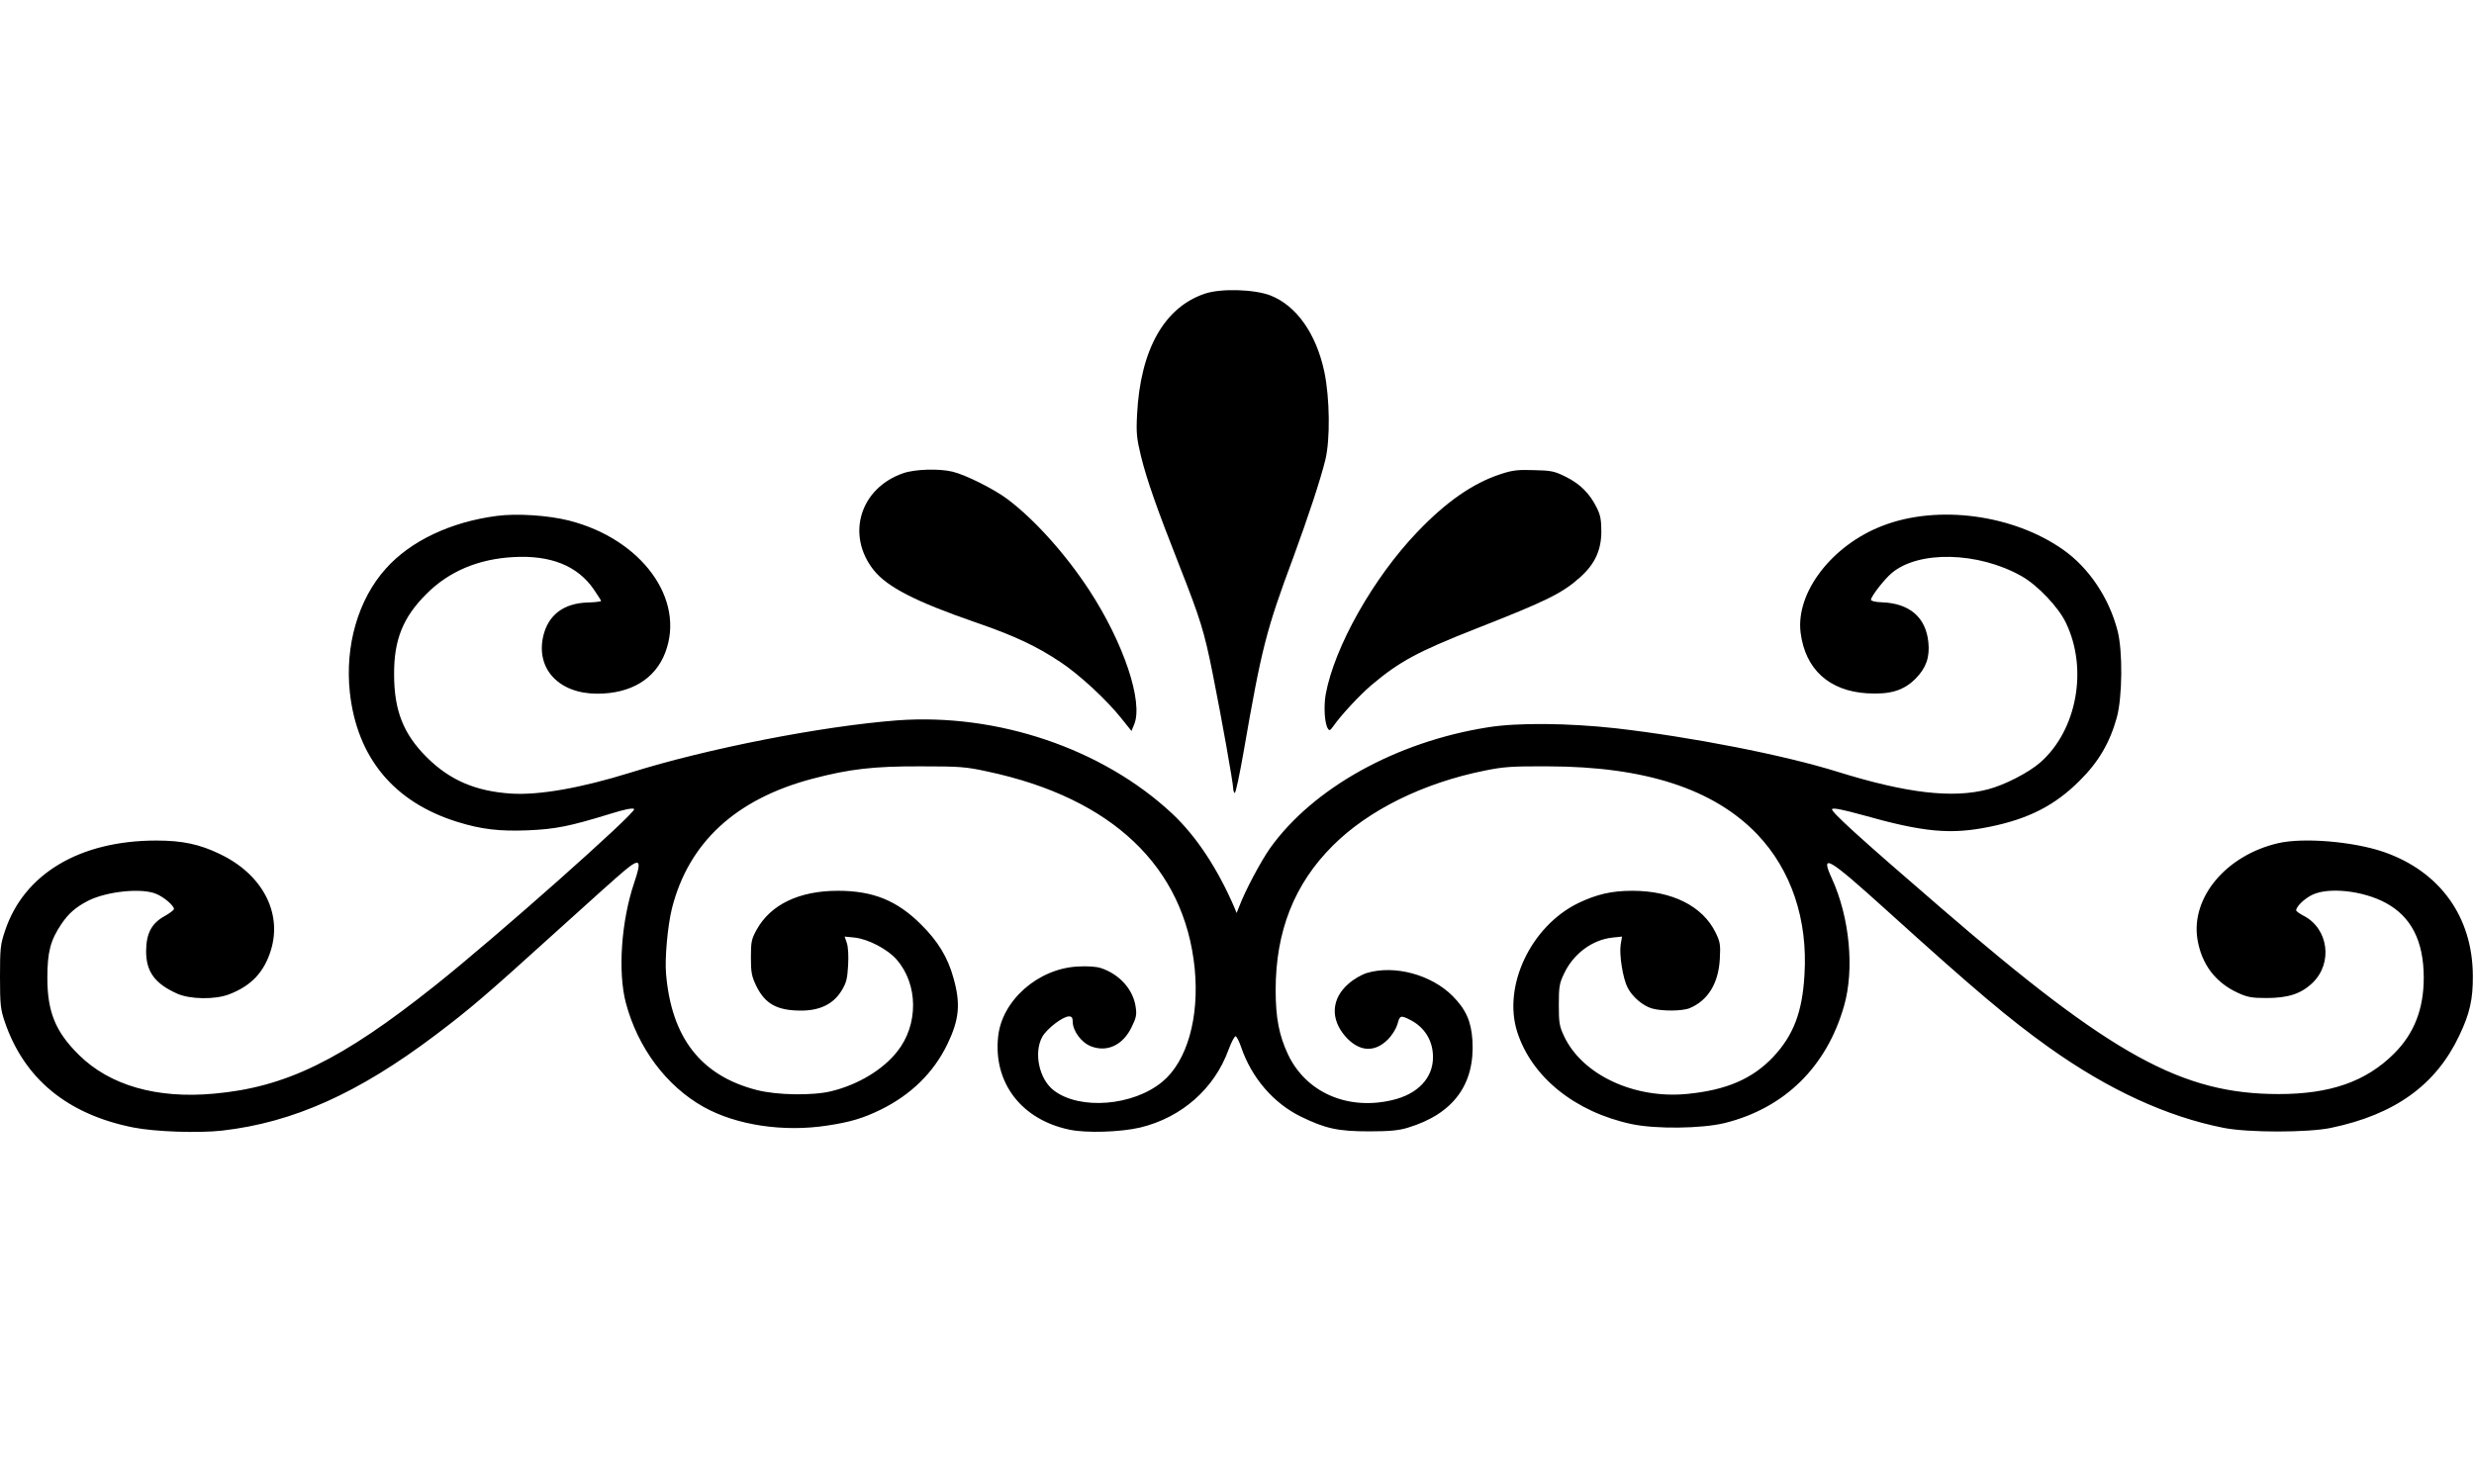
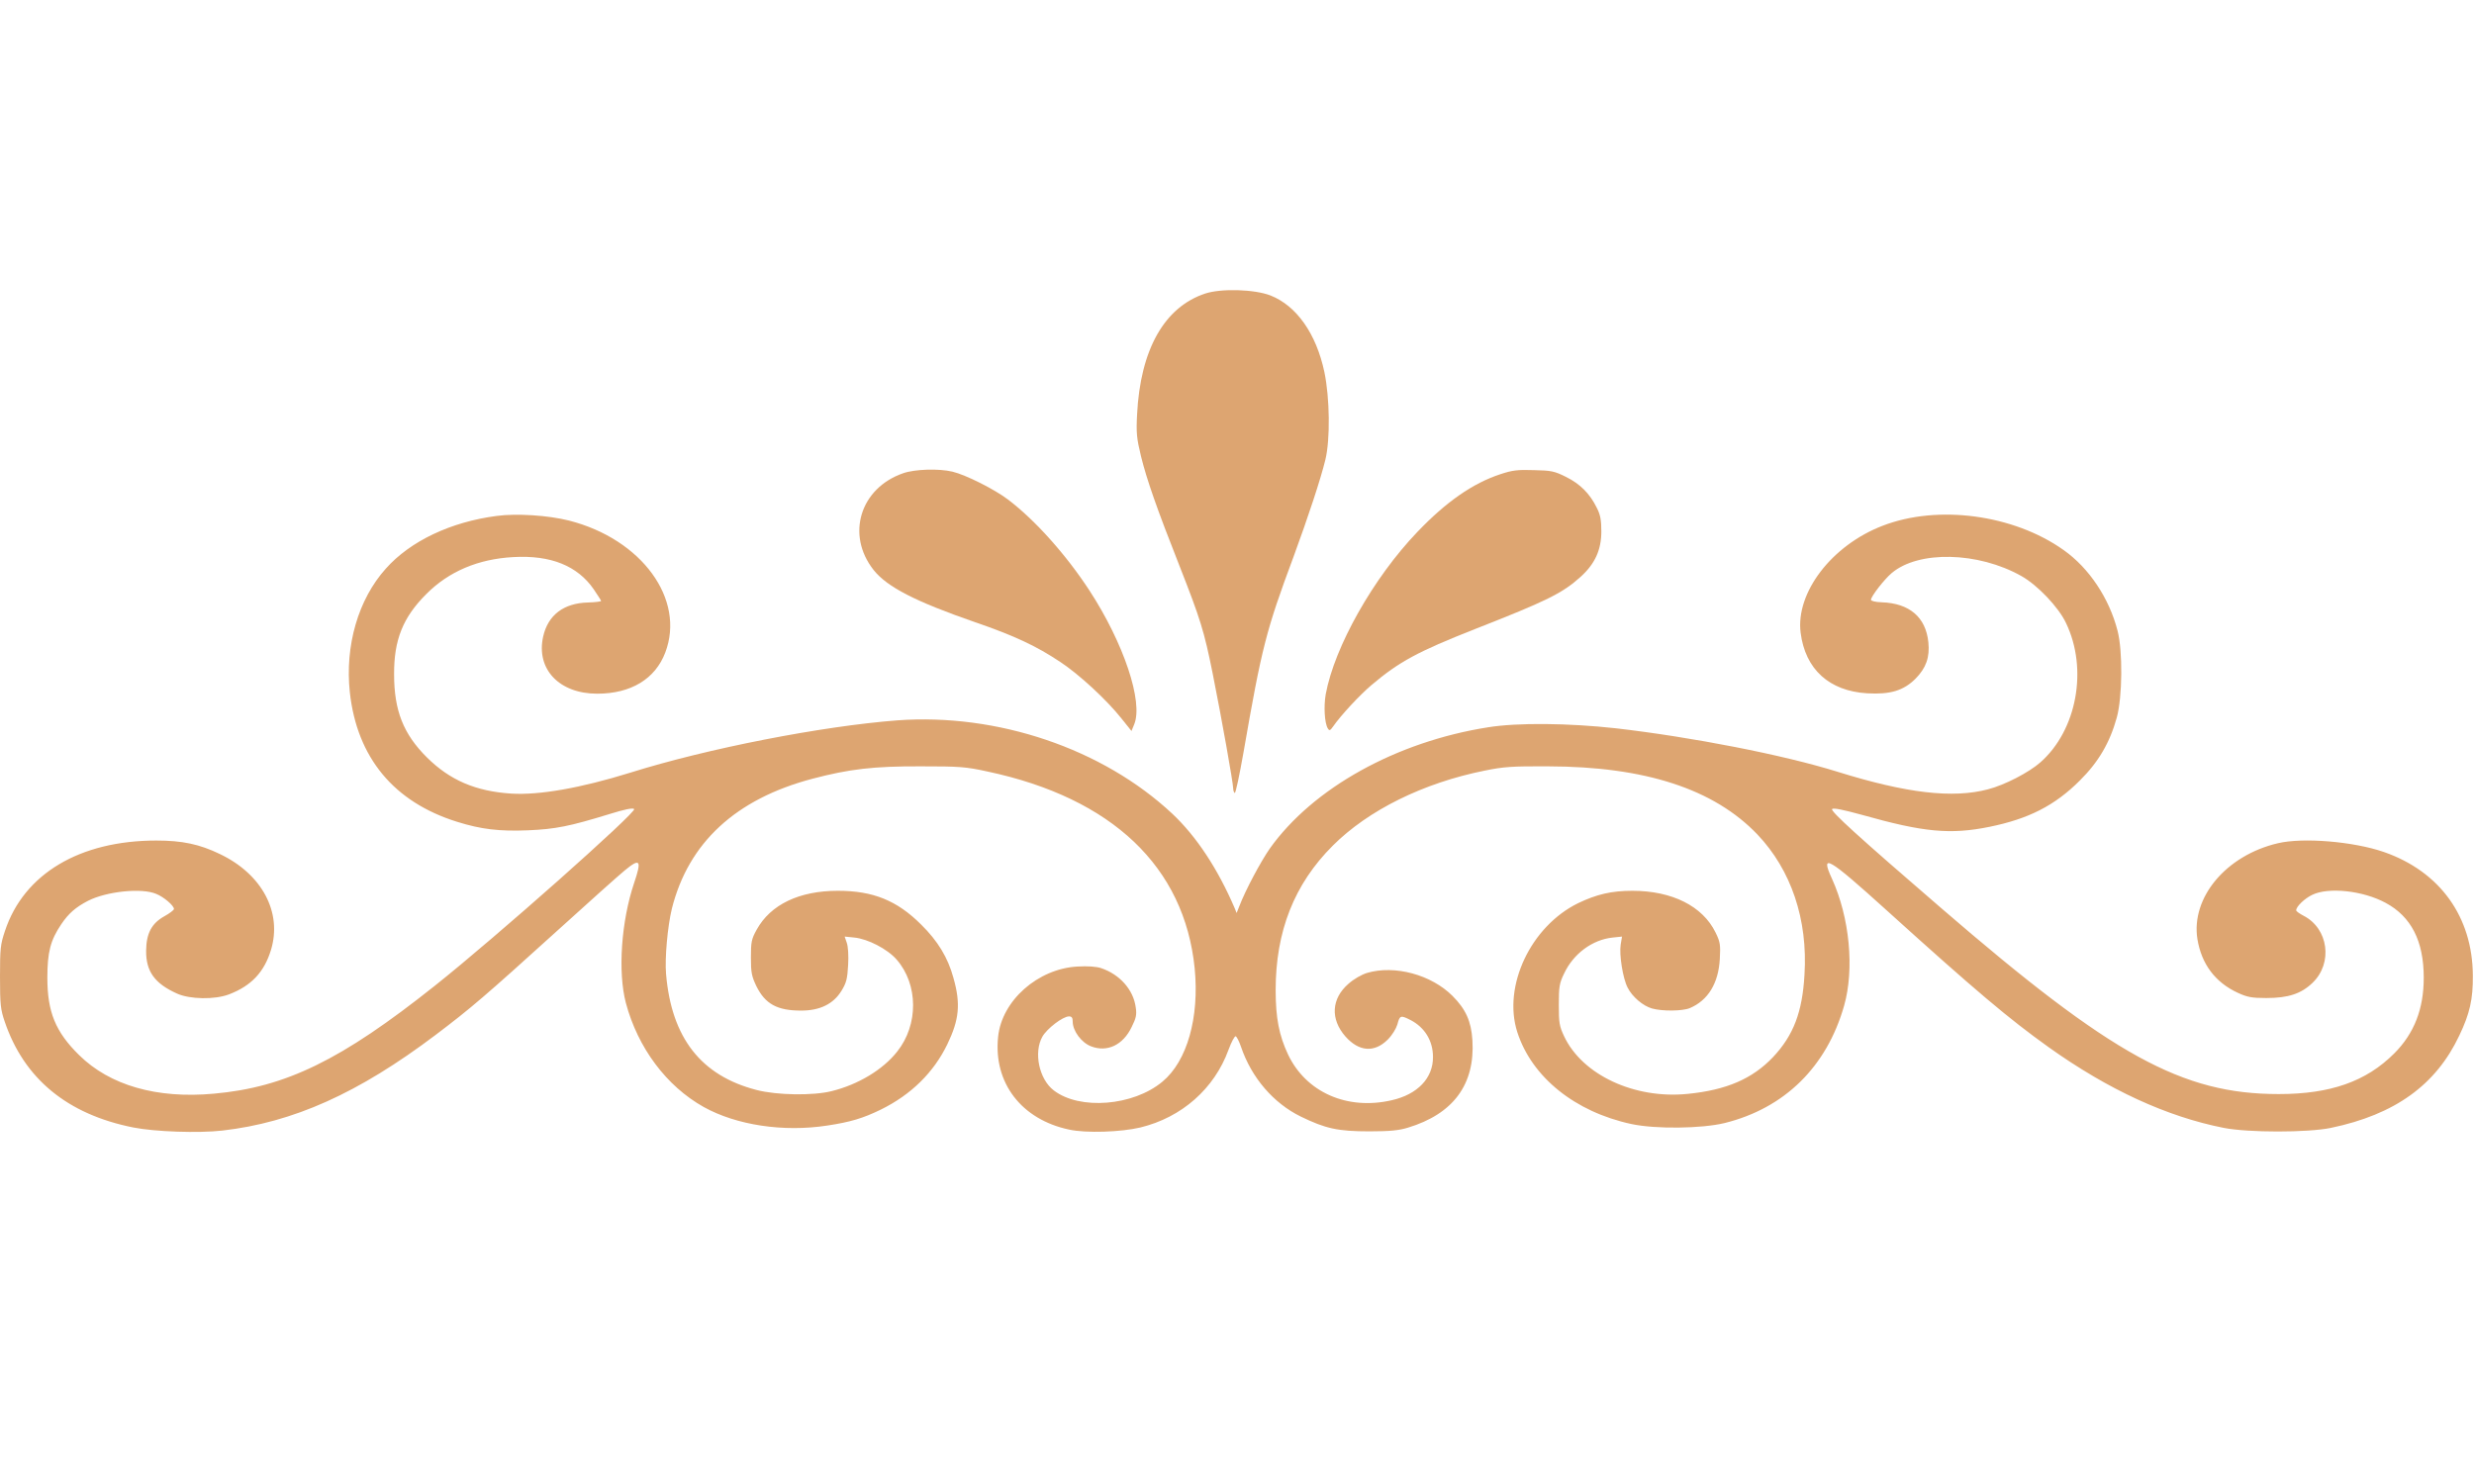
<svg xmlns="http://www.w3.org/2000/svg" version="1.0" width="1280pt" height="768pt" viewBox="0 0 1280 768" preserveAspectRatio="xMidYMid meet">
-   <g transform="translate(0,768) scale(0.1,-0.1)" fill="#000000" stroke="none">
+   <g transform="translate(0,768) scale(0.1,-0.1)" fill="#c25f028f" stroke="none">
    <path d="M6236 6161 c-212 -70 -336 -290 -353 -626 -5 -96 -2 -124 20 -215 30 -122 82 -271 200 -570 108 -275 127 -336 171 -555 47 -235 106 -567 106 -593 0 -12 4 -23 8 -26 5 -3 25 93 46 212 94 541 116 628 259 1012 77 210 139 398 164 500 26 107 23 320 -5 455 -42 198 -144 343 -279 396 -83 32 -254 37 -337 10z" />
    <path d="M4673 5231 c-223 -77 -297 -319 -153 -501 70 -88 216 -163 525 -270 204 -70 318 -124 441 -206 97 -64 240 -196 316 -292 l52 -65 14 34 c48 116 -54 421 -232 694 -121 185 -280 363 -421 470 -70 53 -219 128 -287 144 -71 17 -195 13 -255 -8z" />
    <path d="M7763 5226 c-143 -47 -281 -143 -430 -299 -228 -238 -429 -595 -474 -840 -11 -63 -6 -150 11 -177 8 -13 12 -11 27 10 41 59 138 163 198 214 144 122 241 174 535 290 375 147 454 186 548 271 74 67 107 139 107 235 0 58 -5 86 -23 121 -36 74 -87 125 -160 161 -60 30 -76 33 -167 35 -83 3 -112 -1 -172 -21z" />
    <path d="M2570 5010 c-238 -31 -447 -130 -574 -273 -143 -159 -212 -399 -186 -640 37 -338 228 -568 555 -670 125 -39 218 -50 367 -44 142 6 216 21 421 84 80 25 121 33 128 26 15 -15 -717 -665 -1032 -915 -484 -385 -771 -525 -1143 -558 -295 -27 -538 43 -697 200 -122 120 -164 223 -164 400 0 132 16 194 72 277 38 56 74 88 140 122 96 48 276 67 351 35 40 -16 92 -61 92 -78 0 -6 -23 -23 -50 -38 -66 -37 -93 -89 -94 -178 -1 -107 44 -170 160 -222 66 -30 196 -32 269 -4 115 44 182 115 217 230 59 194 -46 392 -264 496 -105 51 -195 70 -329 70 -396 0 -685 -172 -783 -467 -24 -71 -26 -92 -26 -239 0 -142 3 -168 24 -230 100 -296 324 -481 666 -549 111 -22 336 -30 460 -16 367 42 704 193 1105 496 181 137 256 201 630 540 160 145 316 285 348 311 79 65 88 53 48 -65 -67 -199 -85 -461 -43 -621 62 -233 210 -431 403 -539 169 -94 412 -131 639 -96 120 18 186 38 278 83 156 77 272 191 343 337 62 128 70 210 32 344 -29 106 -81 191 -167 276 -125 125 -249 175 -431 175 -200 0 -348 -71 -420 -201 -27 -49 -30 -63 -30 -144 0 -79 4 -97 28 -148 46 -93 108 -127 232 -127 97 0 167 34 209 103 25 41 30 61 34 132 3 48 0 97 -7 116 l-11 32 50 -5 c70 -7 171 -59 219 -114 112 -128 114 -337 3 -476 -74 -94 -202 -171 -340 -205 -96 -24 -283 -21 -387 6 -288 74 -441 270 -469 601 -7 81 8 246 30 337 86 342 330 568 728 673 190 50 316 65 561 64 200 0 231 -2 345 -27 644 -137 1018 -493 1071 -1018 25 -255 -39 -481 -167 -587 -151 -126 -428 -148 -562 -45 -76 58 -105 196 -59 278 24 42 106 105 138 105 14 0 19 -7 19 -27 0 -48 45 -109 95 -128 83 -32 165 6 210 100 23 46 27 64 21 102 -12 91 -83 171 -180 203 -24 8 -70 11 -121 8 -205 -11 -392 -176 -411 -364 -25 -238 121 -428 368 -480 87 -19 267 -13 368 11 214 52 383 201 456 402 15 41 32 72 37 70 6 -2 18 -26 28 -55 54 -159 167 -291 310 -361 128 -62 191 -76 354 -76 106 0 154 5 199 19 235 71 348 224 334 452 -6 98 -34 161 -103 230 -110 110 -299 161 -442 119 -29 -9 -69 -32 -96 -56 -89 -77 -95 -183 -16 -273 70 -79 150 -85 219 -16 23 23 43 56 50 79 12 47 17 48 68 22 73 -38 116 -107 116 -191 1 -109 -80 -194 -214 -224 -230 -53 -443 41 -536 237 -46 98 -64 188 -64 333 0 304 96 549 296 748 183 183 467 324 786 388 98 20 142 23 328 22 501 -1 857 -117 1082 -352 175 -184 262 -440 244 -727 -11 -193 -57 -313 -162 -425 -107 -113 -241 -171 -442 -191 -275 -28 -546 98 -640 299 -24 51 -27 69 -27 162 0 92 3 112 27 161 48 103 146 176 252 187 l48 5 -7 -42 c-8 -51 11 -174 36 -222 24 -48 80 -95 126 -108 53 -15 158 -14 196 2 94 40 148 128 155 254 4 74 2 88 -22 137 -67 137 -225 216 -431 216 -107 0 -184 -18 -280 -64 -245 -120 -391 -429 -315 -667 75 -233 298 -413 590 -476 125 -27 364 -24 483 5 310 77 528 291 618 607 54 190 29 456 -63 658 -62 135 -21 111 282 -163 460 -416 633 -562 840 -710 307 -219 611 -359 905 -417 126 -25 436 -25 555 0 331 69 543 222 664 478 54 113 71 188 70 309 -1 305 -170 540 -461 641 -157 54 -417 76 -548 45 -268 -63 -450 -281 -416 -496 21 -129 92 -224 209 -278 48 -22 71 -27 147 -27 114 0 181 22 240 79 106 102 82 281 -47 347 -21 11 -38 23 -38 28 0 19 43 61 83 80 84 41 262 22 379 -41 133 -71 198 -198 198 -388 0 -161 -49 -288 -153 -392 -145 -145 -330 -210 -597 -210 -500 0 -863 199 -1745 961 -433 373 -576 504 -566 514 7 7 56 -3 158 -31 315 -89 455 -102 656 -61 202 41 338 110 467 239 98 97 156 197 192 327 29 106 31 344 4 448 -43 169 -148 326 -280 419 -258 183 -650 236 -936 125 -263 -101 -450 -346 -424 -553 24 -190 148 -302 344 -314 120 -7 189 14 251 76 54 55 74 110 66 188 -13 130 -98 202 -241 207 -34 1 -56 7 -56 13 0 17 68 105 107 138 139 118 447 111 671 -15 84 -47 193 -162 231 -243 115 -239 56 -555 -132 -721 -60 -53 -186 -118 -272 -140 -183 -48 -421 -20 -775 90 -281 88 -759 181 -1150 226 -245 27 -508 30 -662 5 -475 -75 -906 -315 -1128 -627 -48 -69 -127 -217 -158 -299 l-14 -35 -10 25 c-87 203 -198 372 -324 490 -360 336 -904 520 -1422 482 -390 -30 -980 -145 -1382 -271 -254 -79 -470 -117 -615 -108 -184 12 -317 69 -436 187 -122 121 -170 243 -170 430 -1 179 46 295 166 415 117 118 269 182 451 192 193 11 332 -45 416 -167 20 -30 38 -57 38 -60 0 -3 -30 -7 -67 -8 -127 -3 -208 -65 -233 -177 -37 -168 83 -295 280 -295 174 0 300 76 352 213 105 276 -122 587 -498 683 -107 27 -271 38 -374 24z" />
  </g>
</svg>
